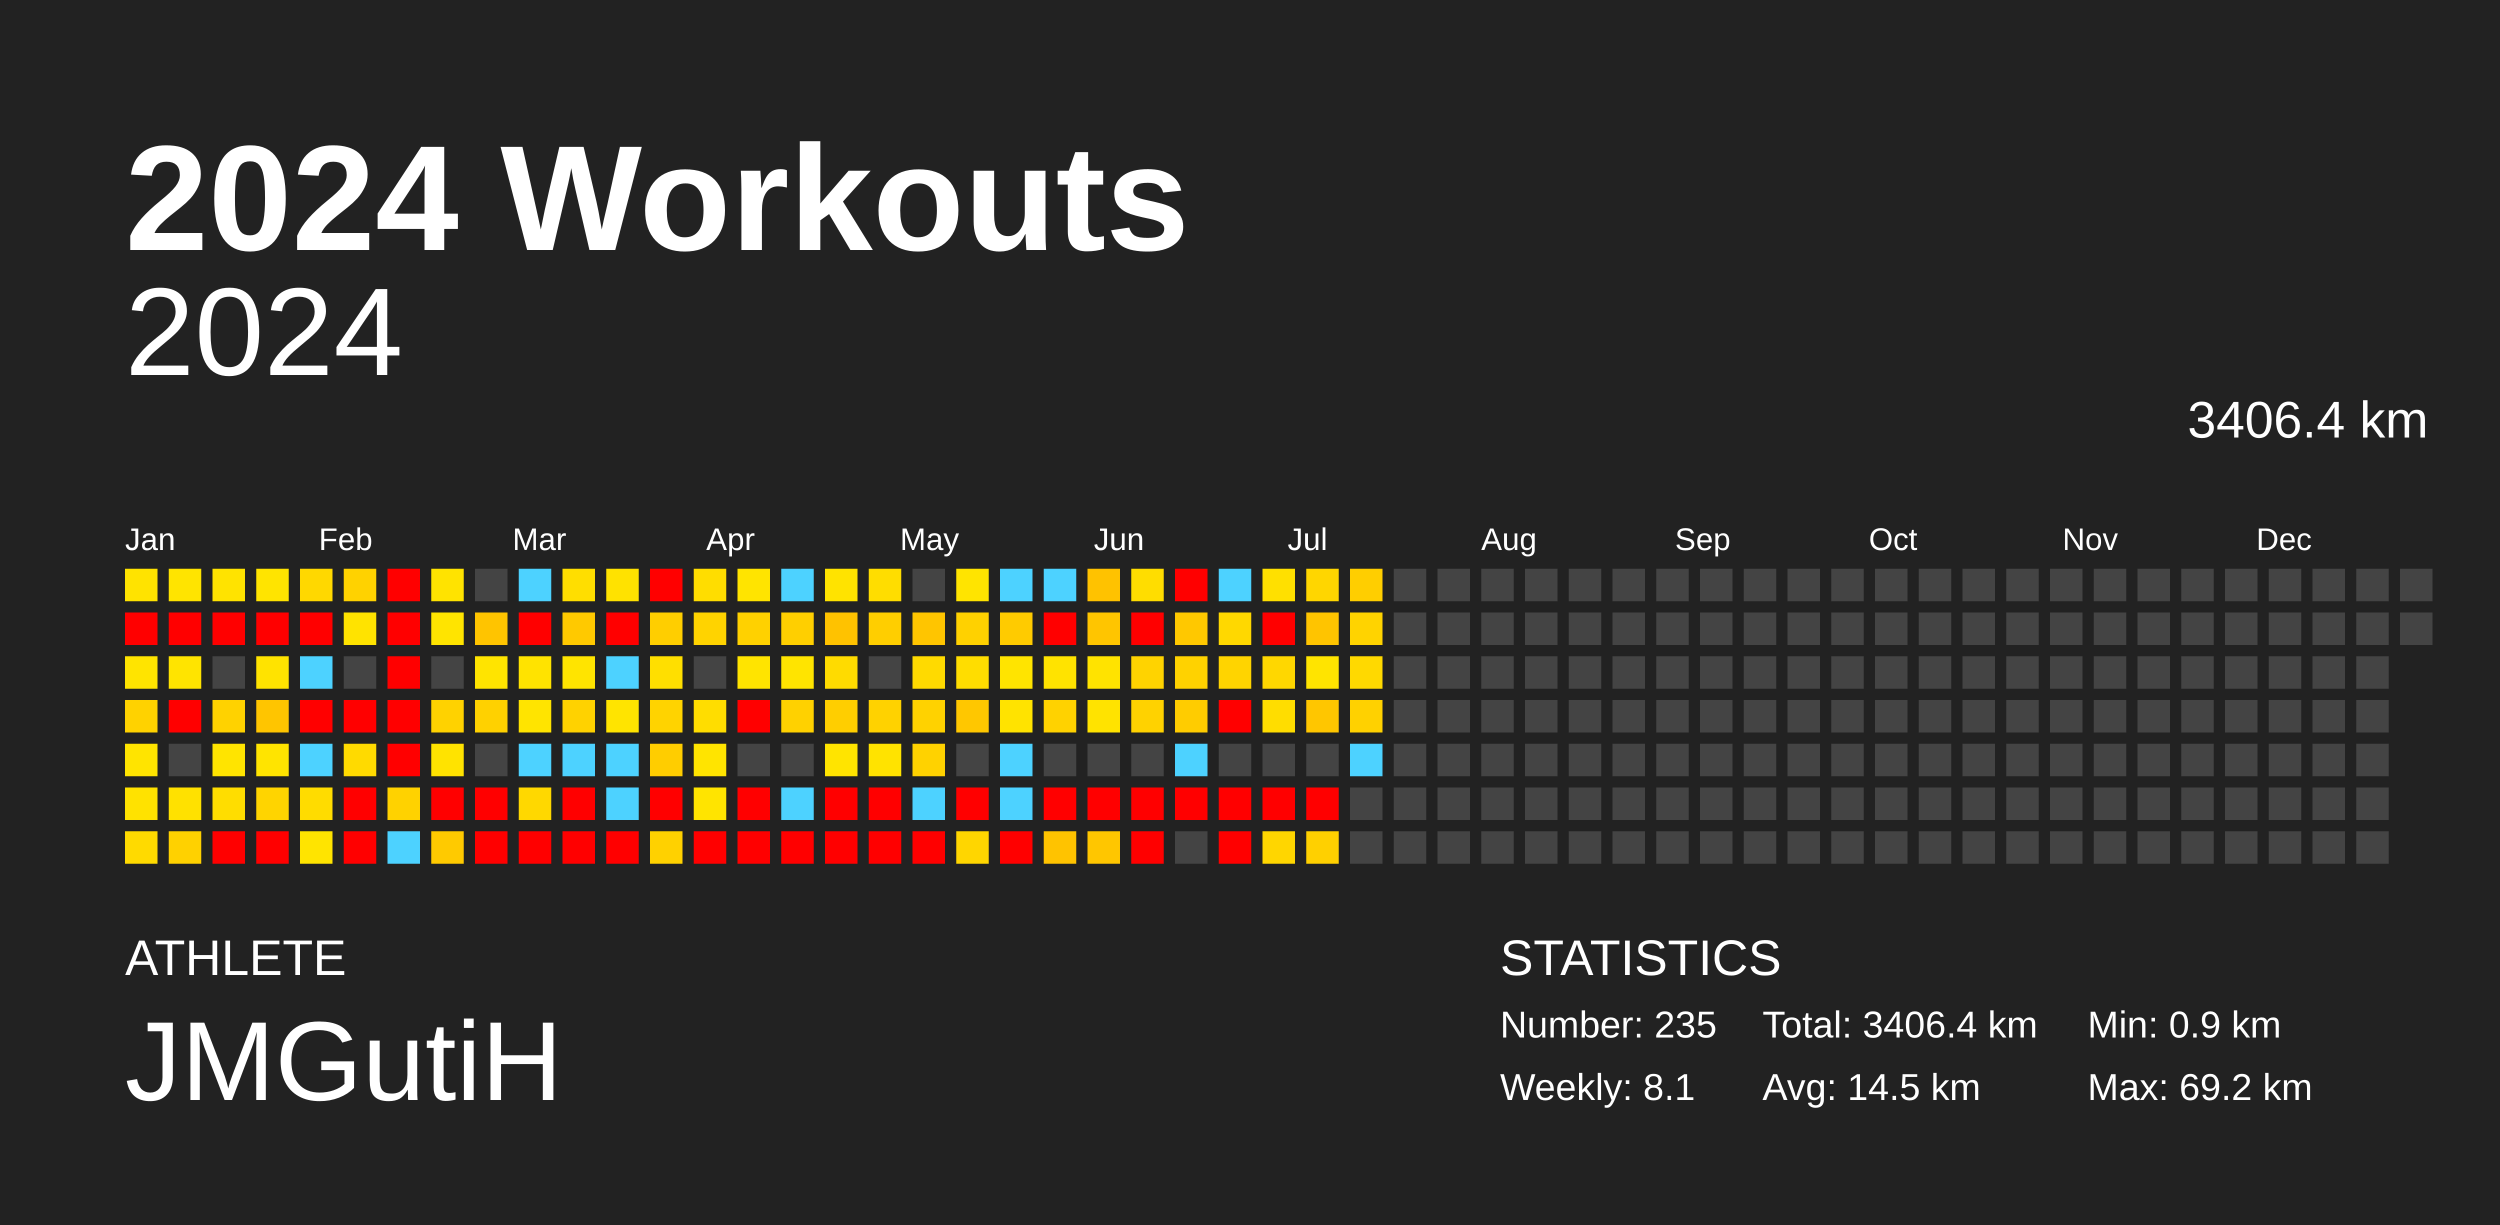
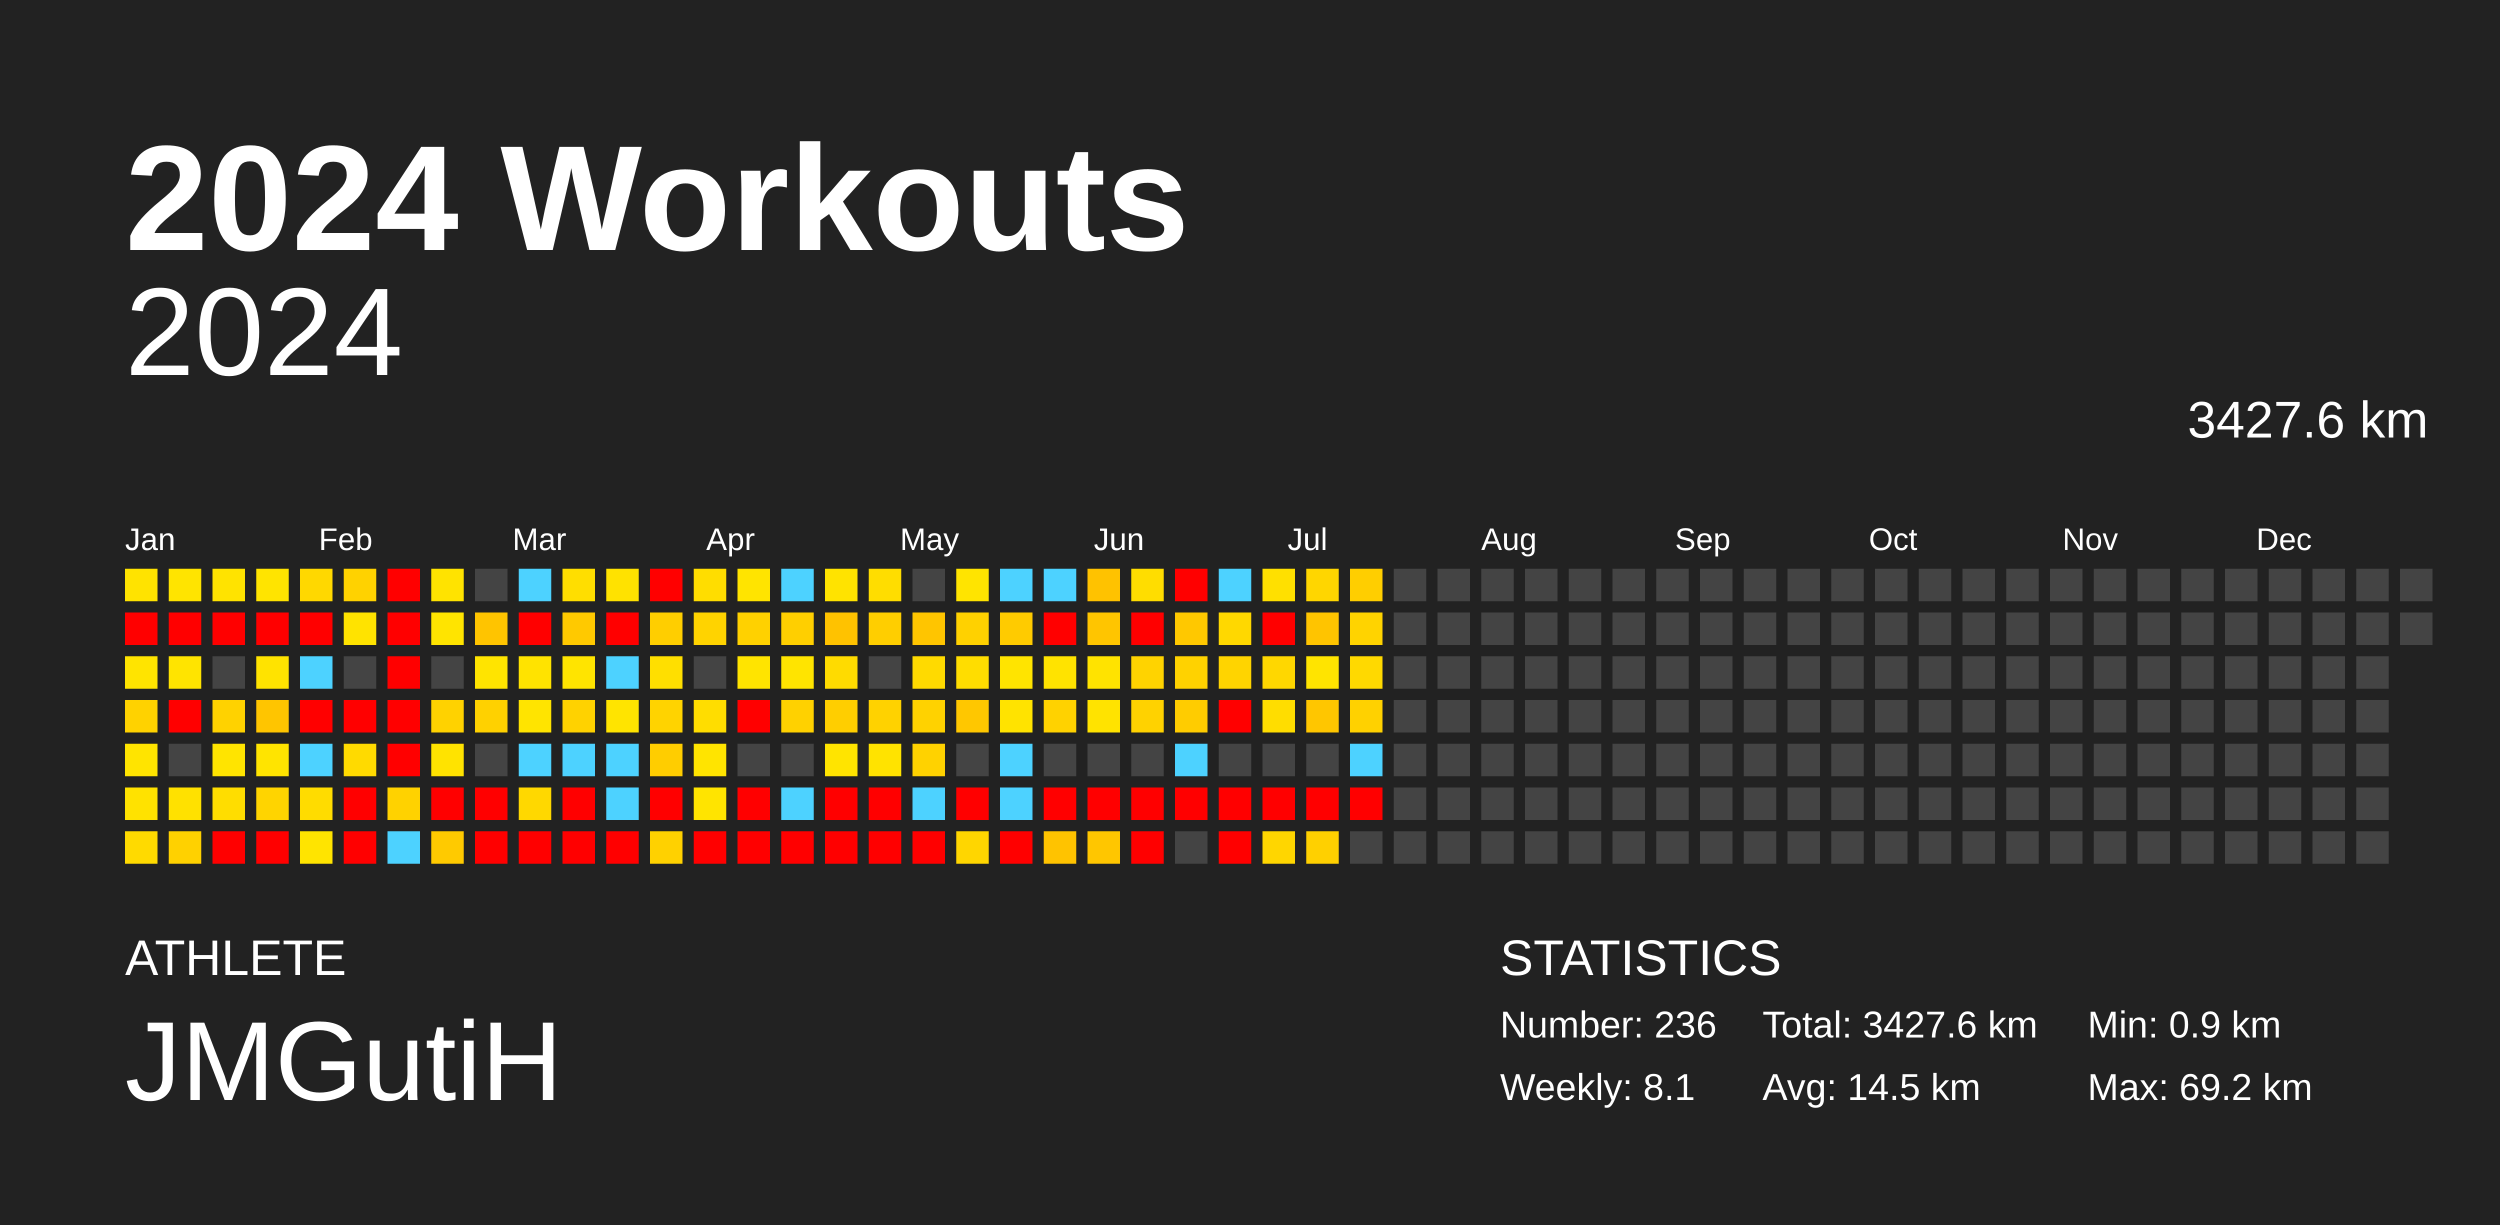
<svg xmlns="http://www.w3.org/2000/svg" baseProfile="full" height="98mm" version="1.1" viewBox="0,0,200,98" width="200mm">
  <defs />
  <rect fill="#222222" height="98" width="200" x="0" y="0" />
  <text fill="#FFFFFF" style="font-size:12px; font-family:Arial; font-weight:bold;" x="10" y="20">2024 Workouts</text>
  <text fill="#FFFFFF" style="font-size:4px; font-family:Arial" x="10" y="78">ATHLETE</text>
  <text fill="#FFFFFF" style="font-size:9px; font-family:Arial" x="10" y="88">JMGutiH</text>
  <text fill="#FFFFFF" style="font-size:4px; font-family:Arial" x="120" y="78">STATISTICS</text>
-   <text fill="#FFFFFF" style="font-size:3px; font-family:Arial" x="120" y="83">Number: 235</text>
+   <text fill="#FFFFFF" style="font-size:3px; font-family:Arial" x="120" y="83">Number: 236</text>
  <text fill="#FFFFFF" style="font-size:3px; font-family:Arial" x="120" y="88">Weekly: 8.1</text>
-   <text fill="#FFFFFF" style="font-size:3px; font-family:Arial" x="141" y="83">Total: 3406.4 km</text>
+   <text fill="#FFFFFF" style="font-size:3px; font-family:Arial" x="141" y="83">Total: 3427.6 km</text>
  <text fill="#FFFFFF" style="font-size:3px; font-family:Arial" x="141" y="88">Avg: 14.5 km</text>
  <text fill="#FFFFFF" style="font-size:3px; font-family:Arial" x="167" y="83">Min: 0.9 km</text>
  <text fill="#FFFFFF" style="font-size:3px; font-family:Arial" x="167" y="88">Max: 69.2 km</text>
  <text alignment-baseline="hanging" fill="#FFFFFF" style="font-size:10.0px; font-family:Arial;" x="10" y="30">2024</text>
-   <text alignment-baseline="hanging" fill="#FFFFFF" style="font-size:4.125px; font-family:Arial;" x="175" y="35">3406.4 km</text>
+   <text alignment-baseline="hanging" fill="#FFFFFF" style="font-size:4.125px; font-family:Arial;" x="175" y="35">3427.6 km</text>
  <text fill="#FFFFFF" style="font-size:2.5px; font-family:Arial" x="10.0" y="44">Jan</text>
  <text fill="#FFFFFF" style="font-size:2.5px; font-family:Arial" x="25.5" y="44">Feb</text>
  <text fill="#FFFFFF" style="font-size:2.5px; font-family:Arial" x="41.0" y="44">Mar</text>
  <text fill="#FFFFFF" style="font-size:2.5px; font-family:Arial" x="56.5" y="44">Apr</text>
  <text fill="#FFFFFF" style="font-size:2.5px; font-family:Arial" x="72.0" y="44">May</text>
  <text fill="#FFFFFF" style="font-size:2.5px; font-family:Arial" x="87.5" y="44">Jun</text>
  <text fill="#FFFFFF" style="font-size:2.5px; font-family:Arial" x="103.0" y="44">Jul</text>
  <text fill="#FFFFFF" style="font-size:2.5px; font-family:Arial" x="118.5" y="44">Aug</text>
  <text fill="#FFFFFF" style="font-size:2.5px; font-family:Arial" x="134.0" y="44">Sep</text>
  <text fill="#FFFFFF" style="font-size:2.5px; font-family:Arial" x="149.5" y="44">Oct</text>
  <text fill="#FFFFFF" style="font-size:2.5px; font-family:Arial" x="165.0" y="44">Nov</text>
  <text fill="#FFFFFF" style="font-size:2.5px; font-family:Arial" x="180.5" y="44">Dec</text>
  <rect fill="#ffe300" height="2.6" width="2.6" x="10.0" y="45.5" />
  <rect fill="red" height="2.6" width="2.6" x="10.0" y="49.0" />
  <rect fill="#ffe400" height="2.6" width="2.6" x="10.0" y="52.5" />
  <rect fill="#ffd200" height="2.6" width="2.6" x="10.0" y="56.0" />
  <rect fill="#ffe400" height="2.6" width="2.6" x="10.0" y="59.5" />
  <rect fill="#ffe200" height="2.6" width="2.6" x="10.0" y="63.0" />
  <rect fill="#ffda00" height="2.6" width="2.6" x="10.0" y="66.5" />
  <rect fill="#ffe400" height="2.6" width="2.6" x="13.5" y="45.5" />
  <rect fill="red" height="2.6" width="2.6" x="13.5" y="49.0" />
  <rect fill="#ffe400" height="2.6" width="2.6" x="13.5" y="52.5" />
  <rect fill="red" height="2.6" width="2.6" x="13.5" y="56.0" />
  <rect fill="#444444" height="2.6" width="2.6" x="13.5" y="59.5" />
  <rect fill="#ffe100" height="2.6" width="2.6" x="13.5" y="63.0" />
  <rect fill="#ffd100" height="2.6" width="2.6" x="13.5" y="66.5" />
  <rect fill="#ffe300" height="2.6" width="2.6" x="17.0" y="45.5" />
  <rect fill="red" height="2.6" width="2.6" x="17.0" y="49.0" />
  <rect fill="#444444" height="2.6" width="2.6" x="17.0" y="52.5" />
  <rect fill="#ffd200" height="2.6" width="2.6" x="17.0" y="56.0" />
  <rect fill="#ffe400" height="2.6" width="2.6" x="17.0" y="59.5" />
  <rect fill="#ffdd00" height="2.6" width="2.6" x="17.0" y="63.0" />
  <rect fill="red" height="2.6" width="2.6" x="17.0" y="66.5" />
  <rect fill="#ffe400" height="2.6" width="2.6" x="20.5" y="45.5" />
  <rect fill="red" height="2.6" width="2.6" x="20.5" y="49.0" />
  <rect fill="#ffe300" height="2.6" width="2.6" x="20.5" y="52.5" />
  <rect fill="#ffc500" height="2.6" width="2.6" x="20.5" y="56.0" />
  <rect fill="#ffe400" height="2.6" width="2.6" x="20.5" y="59.5" />
  <rect fill="#ffd400" height="2.6" width="2.6" x="20.5" y="63.0" />
  <rect fill="red" height="2.6" width="2.6" x="20.5" y="66.5" />
  <rect fill="#ffd800" height="2.6" width="2.6" x="24.0" y="45.5" />
  <rect fill="red" height="2.6" width="2.6" x="24.0" y="49.0" />
  <rect fill="#4dd2ff" height="2.6" width="2.6" x="24.0" y="52.5" />
  <rect fill="red" height="2.6" width="2.6" x="24.0" y="56.0" />
  <rect fill="#4dd2ff" height="2.6" width="2.6" x="24.0" y="59.5" />
  <rect fill="#ffdc00" height="2.6" width="2.6" x="24.0" y="63.0" />
  <rect fill="#ffe400" height="2.6" width="2.6" x="24.0" y="66.5" />
  <rect fill="#ffd200" height="2.6" width="2.6" x="27.5" y="45.5" />
  <rect fill="#ffe300" height="2.6" width="2.6" x="27.5" y="49.0" />
  <rect fill="#444444" height="2.6" width="2.6" x="27.5" y="52.5" />
  <rect fill="red" height="2.6" width="2.6" x="27.5" y="56.0" />
  <rect fill="#ffda00" height="2.6" width="2.6" x="27.5" y="59.5" />
  <rect fill="red" height="2.6" width="2.6" x="27.5" y="63.0" />
  <rect fill="red" height="2.6" width="2.6" x="27.5" y="66.5" />
  <rect fill="red" height="2.6" width="2.6" x="31.0" y="45.5" />
  <rect fill="red" height="2.6" width="2.6" x="31.0" y="49.0" />
  <rect fill="red" height="2.6" width="2.6" x="31.0" y="52.5" />
  <rect fill="red" height="2.6" width="2.6" x="31.0" y="56.0" />
  <rect fill="red" height="2.6" width="2.6" x="31.0" y="59.5" />
  <rect fill="#ffd200" height="2.6" width="2.6" x="31.0" y="63.0" />
  <rect fill="#4dd2ff" height="2.6" width="2.6" x="31.0" y="66.5" />
  <rect fill="#ffe300" height="2.6" width="2.6" x="34.5" y="45.5" />
  <rect fill="#ffe400" height="2.6" width="2.6" x="34.5" y="49.0" />
  <rect fill="#444444" height="2.6" width="2.6" x="34.5" y="52.5" />
  <rect fill="#ffd200" height="2.6" width="2.6" x="34.5" y="56.0" />
  <rect fill="#ffe300" height="2.6" width="2.6" x="34.5" y="59.5" />
  <rect fill="red" height="2.6" width="2.6" x="34.5" y="63.0" />
  <rect fill="#ffca00" height="2.6" width="2.6" x="34.5" y="66.5" />
  <rect fill="#444444" height="2.6" width="2.6" x="38.0" y="45.5" />
  <rect fill="#ffc400" height="2.6" width="2.6" x="38.0" y="49.0" />
  <rect fill="#ffe400" height="2.6" width="2.6" x="38.0" y="52.5" />
  <rect fill="#ffd100" height="2.6" width="2.6" x="38.0" y="56.0" />
  <rect fill="#444444" height="2.6" width="2.6" x="38.0" y="59.5" />
  <rect fill="red" height="2.6" width="2.6" x="38.0" y="63.0" />
  <rect fill="red" height="2.6" width="2.6" x="38.0" y="66.5" />
  <rect fill="#4dd2ff" height="2.6" width="2.6" x="41.5" y="45.5" />
  <rect fill="red" height="2.6" width="2.6" x="41.5" y="49.0" />
  <rect fill="#ffe300" height="2.6" width="2.6" x="41.5" y="52.5" />
  <rect fill="#ffe400" height="2.6" width="2.6" x="41.5" y="56.0" />
  <rect fill="#4dd2ff" height="2.6" width="2.6" x="41.5" y="59.5" />
  <rect fill="#ffd800" height="2.6" width="2.6" x="41.5" y="63.0" />
  <rect fill="red" height="2.6" width="2.6" x="41.5" y="66.5" />
  <rect fill="#ffde00" height="2.6" width="2.6" x="45.0" y="45.5" />
  <rect fill="#ffc900" height="2.6" width="2.6" x="45.0" y="49.0" />
  <rect fill="#ffe400" height="2.6" width="2.6" x="45.0" y="52.5" />
  <rect fill="#ffd200" height="2.6" width="2.6" x="45.0" y="56.0" />
  <rect fill="#4dd2ff" height="2.6" width="2.6" x="45.0" y="59.5" />
  <rect fill="red" height="2.6" width="2.6" x="45.0" y="63.0" />
  <rect fill="red" height="2.6" width="2.6" x="45.0" y="66.5" />
  <rect fill="#ffe200" height="2.6" width="2.6" x="48.5" y="45.5" />
  <rect fill="red" height="2.6" width="2.6" x="48.5" y="49.0" />
  <rect fill="#4dd2ff" height="2.6" width="2.6" x="48.5" y="52.5" />
  <rect fill="#ffe400" height="2.6" width="2.6" x="48.5" y="56.0" />
  <rect fill="#4dd2ff" height="2.6" width="2.6" x="48.5" y="59.5" />
  <rect fill="#4dd2ff" height="2.6" width="2.6" x="48.5" y="63.0" />
  <rect fill="red" height="2.6" width="2.6" x="48.5" y="66.5" />
  <rect fill="red" height="2.6" width="2.6" x="52.0" y="45.5" />
  <rect fill="#ffce00" height="2.6" width="2.6" x="52.0" y="49.0" />
  <rect fill="#ffdf00" height="2.6" width="2.6" x="52.0" y="52.5" />
  <rect fill="#ffd300" height="2.6" width="2.6" x="52.0" y="56.0" />
  <rect fill="#ffcd00" height="2.6" width="2.6" x="52.0" y="59.5" />
  <rect fill="red" height="2.6" width="2.6" x="52.0" y="63.0" />
  <rect fill="#ffd100" height="2.6" width="2.6" x="52.0" y="66.5" />
  <rect fill="#ffdd00" height="2.6" width="2.6" x="55.5" y="45.5" />
  <rect fill="#ffd300" height="2.6" width="2.6" x="55.5" y="49.0" />
  <rect fill="#444444" height="2.6" width="2.6" x="55.5" y="52.5" />
  <rect fill="#ffdd00" height="2.6" width="2.6" x="55.5" y="56.0" />
  <rect fill="#ffe400" height="2.6" width="2.6" x="55.5" y="59.5" />
  <rect fill="#ffe400" height="2.6" width="2.6" x="55.5" y="63.0" />
  <rect fill="red" height="2.6" width="2.6" x="55.5" y="66.5" />
  <rect fill="#ffe400" height="2.6" width="2.6" x="59.0" y="45.5" />
  <rect fill="#ffd100" height="2.6" width="2.6" x="59.0" y="49.0" />
  <rect fill="#ffe400" height="2.6" width="2.6" x="59.0" y="52.5" />
  <rect fill="red" height="2.6" width="2.6" x="59.0" y="56.0" />
  <rect fill="#444444" height="2.6" width="2.6" x="59.0" y="59.5" />
  <rect fill="red" height="2.6" width="2.6" x="59.0" y="63.0" />
  <rect fill="red" height="2.6" width="2.6" x="59.0" y="66.5" />
  <rect fill="#4dd2ff" height="2.6" width="2.6" x="62.5" y="45.5" />
  <rect fill="#ffcf00" height="2.6" width="2.6" x="62.5" y="49.0" />
  <rect fill="#ffe400" height="2.6" width="2.6" x="62.5" y="52.5" />
  <rect fill="#ffd100" height="2.6" width="2.6" x="62.5" y="56.0" />
  <rect fill="#444444" height="2.6" width="2.6" x="62.5" y="59.5" />
  <rect fill="#4dd2ff" height="2.6" width="2.6" x="62.5" y="63.0" />
  <rect fill="red" height="2.6" width="2.6" x="62.5" y="66.5" />
  <rect fill="#ffe300" height="2.6" width="2.6" x="66.0" y="45.5" />
  <rect fill="#ffc200" height="2.6" width="2.6" x="66.0" y="49.0" />
  <rect fill="#ffdb00" height="2.6" width="2.6" x="66.0" y="52.5" />
  <rect fill="#ffce00" height="2.6" width="2.6" x="66.0" y="56.0" />
  <rect fill="#ffe400" height="2.6" width="2.6" x="66.0" y="59.5" />
  <rect fill="red" height="2.6" width="2.6" x="66.0" y="63.0" />
  <rect fill="red" height="2.6" width="2.6" x="66.0" y="66.5" />
  <rect fill="#ffdd00" height="2.6" width="2.6" x="69.5" y="45.5" />
  <rect fill="#ffce00" height="2.6" width="2.6" x="69.5" y="49.0" />
  <rect fill="#444444" height="2.6" width="2.6" x="69.5" y="52.5" />
  <rect fill="#ffd200" height="2.6" width="2.6" x="69.5" y="56.0" />
  <rect fill="#ffe300" height="2.6" width="2.6" x="69.5" y="59.5" />
  <rect fill="red" height="2.6" width="2.6" x="69.5" y="63.0" />
  <rect fill="red" height="2.6" width="2.6" x="69.5" y="66.5" />
  <rect fill="#444444" height="2.6" width="2.6" x="73.0" y="45.5" />
  <rect fill="#ffc500" height="2.6" width="2.6" x="73.0" y="49.0" />
  <rect fill="#ffda00" height="2.6" width="2.6" x="73.0" y="52.5" />
  <rect fill="#ffd200" height="2.6" width="2.6" x="73.0" y="56.0" />
  <rect fill="#ffd200" height="2.6" width="2.6" x="73.0" y="59.5" />
  <rect fill="#4dd2ff" height="2.6" width="2.6" x="73.0" y="63.0" />
  <rect fill="red" height="2.6" width="2.6" x="73.0" y="66.5" />
  <rect fill="#ffe400" height="2.6" width="2.6" x="76.5" y="45.5" />
  <rect fill="#ffd100" height="2.6" width="2.6" x="76.5" y="49.0" />
  <rect fill="#ffdd00" height="2.6" width="2.6" x="76.5" y="52.5" />
  <rect fill="#ffc700" height="2.6" width="2.6" x="76.5" y="56.0" />
  <rect fill="#444444" height="2.6" width="2.6" x="76.5" y="59.5" />
  <rect fill="red" height="2.6" width="2.6" x="76.5" y="63.0" />
  <rect fill="#ffd600" height="2.6" width="2.6" x="76.5" y="66.5" />
  <rect fill="#4dd2ff" height="2.6" width="2.6" x="80.0" y="45.5" />
  <rect fill="#ffcb00" height="2.6" width="2.6" x="80.0" y="49.0" />
  <rect fill="#ffe400" height="2.6" width="2.6" x="80.0" y="52.5" />
  <rect fill="#ffe300" height="2.6" width="2.6" x="80.0" y="56.0" />
  <rect fill="#4dd2ff" height="2.6" width="2.6" x="80.0" y="59.5" />
  <rect fill="#4dd2ff" height="2.6" width="2.6" x="80.0" y="63.0" />
  <rect fill="red" height="2.6" width="2.6" x="80.0" y="66.5" />
  <rect fill="#4dd2ff" height="2.6" width="2.6" x="83.5" y="45.5" />
  <rect fill="red" height="2.6" width="2.6" x="83.5" y="49.0" />
  <rect fill="#ffe300" height="2.6" width="2.6" x="83.5" y="52.5" />
  <rect fill="#ffd200" height="2.6" width="2.6" x="83.5" y="56.0" />
  <rect fill="#444444" height="2.6" width="2.6" x="83.5" y="59.5" />
  <rect fill="red" height="2.6" width="2.6" x="83.5" y="63.0" />
  <rect fill="#ffc300" height="2.6" width="2.6" x="83.5" y="66.5" />
  <rect fill="#ffc200" height="2.6" width="2.6" x="87.0" y="45.5" />
  <rect fill="#ffc500" height="2.6" width="2.6" x="87.0" y="49.0" />
  <rect fill="#ffe300" height="2.6" width="2.6" x="87.0" y="52.5" />
  <rect fill="#ffe300" height="2.6" width="2.6" x="87.0" y="56.0" />
  <rect fill="#444444" height="2.6" width="2.6" x="87.0" y="59.5" />
  <rect fill="red" height="2.6" width="2.6" x="87.0" y="63.0" />
  <rect fill="#ffc600" height="2.6" width="2.6" x="87.0" y="66.5" />
  <rect fill="#ffdd00" height="2.6" width="2.6" x="90.5" y="45.5" />
  <rect fill="red" height="2.6" width="2.6" x="90.5" y="49.0" />
  <rect fill="#ffd300" height="2.6" width="2.6" x="90.5" y="52.5" />
  <rect fill="#ffd200" height="2.6" width="2.6" x="90.5" y="56.0" />
  <rect fill="#444444" height="2.6" width="2.6" x="90.5" y="59.5" />
  <rect fill="red" height="2.6" width="2.6" x="90.5" y="63.0" />
  <rect fill="red" height="2.6" width="2.6" x="90.5" y="66.5" />
  <rect fill="red" height="2.6" width="2.6" x="94.0" y="45.5" />
  <rect fill="#ffc800" height="2.6" width="2.6" x="94.0" y="49.0" />
  <rect fill="#ffd200" height="2.6" width="2.6" x="94.0" y="52.5" />
  <rect fill="#ffcc00" height="2.6" width="2.6" x="94.0" y="56.0" />
  <rect fill="#4dd2ff" height="2.6" width="2.6" x="94.0" y="59.5" />
  <rect fill="red" height="2.6" width="2.6" x="94.0" y="63.0" />
  <rect fill="#444444" height="2.6" width="2.6" x="94.0" y="66.5" />
  <rect fill="#4dd2ff" height="2.6" width="2.6" x="97.5" y="45.5" />
  <rect fill="#ffd800" height="2.6" width="2.6" x="97.5" y="49.0" />
  <rect fill="#ffd400" height="2.6" width="2.6" x="97.5" y="52.5" />
  <rect fill="red" height="2.6" width="2.6" x="97.5" y="56.0" />
  <rect fill="#444444" height="2.6" width="2.6" x="97.5" y="59.5" />
  <rect fill="red" height="2.6" width="2.6" x="97.5" y="63.0" />
  <rect fill="red" height="2.6" width="2.6" x="97.5" y="66.5" />
  <rect fill="#ffe000" height="2.6" width="2.6" x="101.0" y="45.5" />
  <rect fill="red" height="2.6" width="2.6" x="101.0" y="49.0" />
  <rect fill="#ffd700" height="2.6" width="2.6" x="101.0" y="52.5" />
  <rect fill="#ffdd00" height="2.6" width="2.6" x="101.0" y="56.0" />
  <rect fill="#444444" height="2.6" width="2.6" x="101.0" y="59.5" />
  <rect fill="red" height="2.6" width="2.6" x="101.0" y="63.0" />
  <rect fill="#ffd600" height="2.6" width="2.6" x="101.0" y="66.5" />
  <rect fill="#ffd600" height="2.6" width="2.6" x="104.5" y="45.5" />
  <rect fill="#ffc400" height="2.6" width="2.6" x="104.5" y="49.0" />
  <rect fill="#ffe400" height="2.6" width="2.6" x="104.5" y="52.5" />
  <rect fill="#ffc600" height="2.6" width="2.6" x="104.5" y="56.0" />
  <rect fill="#444444" height="2.6" width="2.6" x="104.5" y="59.5" />
  <rect fill="red" height="2.6" width="2.6" x="104.5" y="63.0" />
  <rect fill="#ffd000" height="2.6" width="2.6" x="104.5" y="66.5" />
  <rect fill="#ffce00" height="2.6" width="2.6" x="108.0" y="45.5" />
  <rect fill="#ffd300" height="2.6" width="2.6" x="108.0" y="49.0" />
  <rect fill="#ffd900" height="2.6" width="2.6" x="108.0" y="52.5" />
  <rect fill="#ffd100" height="2.6" width="2.6" x="108.0" y="56.0" />
  <rect fill="#4dd2ff" height="2.6" width="2.6" x="108.0" y="59.5" />
-   <rect fill="#444444" height="2.6" width="2.6" x="108.0" y="63.0" />
+   <rect fill="red" height="2.6" width="2.6" x="108.0" y="63.0" />
  <rect fill="#444444" height="2.6" width="2.6" x="108.0" y="66.5" />
  <rect fill="#444444" height="2.6" width="2.6" x="111.5" y="45.5" />
  <rect fill="#444444" height="2.6" width="2.6" x="111.5" y="49.0" />
  <rect fill="#444444" height="2.6" width="2.6" x="111.5" y="52.5" />
  <rect fill="#444444" height="2.6" width="2.6" x="111.5" y="56.0" />
  <rect fill="#444444" height="2.6" width="2.6" x="111.5" y="59.5" />
  <rect fill="#444444" height="2.6" width="2.6" x="111.5" y="63.0" />
  <rect fill="#444444" height="2.6" width="2.6" x="111.5" y="66.5" />
  <rect fill="#444444" height="2.6" width="2.6" x="115.0" y="45.5" />
  <rect fill="#444444" height="2.6" width="2.6" x="115.0" y="49.0" />
  <rect fill="#444444" height="2.6" width="2.6" x="115.0" y="52.5" />
  <rect fill="#444444" height="2.6" width="2.6" x="115.0" y="56.0" />
  <rect fill="#444444" height="2.6" width="2.6" x="115.0" y="59.5" />
  <rect fill="#444444" height="2.6" width="2.6" x="115.0" y="63.0" />
  <rect fill="#444444" height="2.6" width="2.6" x="115.0" y="66.5" />
  <rect fill="#444444" height="2.6" width="2.6" x="118.5" y="45.5" />
  <rect fill="#444444" height="2.6" width="2.6" x="118.5" y="49.0" />
  <rect fill="#444444" height="2.6" width="2.6" x="118.5" y="52.5" />
  <rect fill="#444444" height="2.6" width="2.6" x="118.5" y="56.0" />
  <rect fill="#444444" height="2.6" width="2.6" x="118.5" y="59.5" />
  <rect fill="#444444" height="2.6" width="2.6" x="118.5" y="63.0" />
  <rect fill="#444444" height="2.6" width="2.6" x="118.5" y="66.5" />
  <rect fill="#444444" height="2.6" width="2.6" x="122.0" y="45.5" />
  <rect fill="#444444" height="2.6" width="2.6" x="122.0" y="49.0" />
  <rect fill="#444444" height="2.6" width="2.6" x="122.0" y="52.5" />
  <rect fill="#444444" height="2.6" width="2.6" x="122.0" y="56.0" />
  <rect fill="#444444" height="2.6" width="2.6" x="122.0" y="59.5" />
  <rect fill="#444444" height="2.6" width="2.6" x="122.0" y="63.0" />
  <rect fill="#444444" height="2.6" width="2.6" x="122.0" y="66.5" />
  <rect fill="#444444" height="2.6" width="2.6" x="125.5" y="45.5" />
  <rect fill="#444444" height="2.6" width="2.6" x="125.5" y="49.0" />
  <rect fill="#444444" height="2.6" width="2.6" x="125.5" y="52.5" />
  <rect fill="#444444" height="2.6" width="2.6" x="125.5" y="56.0" />
  <rect fill="#444444" height="2.6" width="2.6" x="125.5" y="59.5" />
  <rect fill="#444444" height="2.6" width="2.6" x="125.5" y="63.0" />
  <rect fill="#444444" height="2.6" width="2.6" x="125.5" y="66.5" />
  <rect fill="#444444" height="2.6" width="2.6" x="129.0" y="45.5" />
  <rect fill="#444444" height="2.6" width="2.6" x="129.0" y="49.0" />
  <rect fill="#444444" height="2.6" width="2.6" x="129.0" y="52.5" />
  <rect fill="#444444" height="2.6" width="2.6" x="129.0" y="56.0" />
  <rect fill="#444444" height="2.6" width="2.6" x="129.0" y="59.5" />
  <rect fill="#444444" height="2.6" width="2.6" x="129.0" y="63.0" />
  <rect fill="#444444" height="2.6" width="2.6" x="129.0" y="66.5" />
  <rect fill="#444444" height="2.6" width="2.6" x="132.5" y="45.5" />
  <rect fill="#444444" height="2.6" width="2.6" x="132.5" y="49.0" />
  <rect fill="#444444" height="2.6" width="2.6" x="132.5" y="52.5" />
  <rect fill="#444444" height="2.6" width="2.6" x="132.5" y="56.0" />
  <rect fill="#444444" height="2.6" width="2.6" x="132.5" y="59.5" />
  <rect fill="#444444" height="2.6" width="2.6" x="132.5" y="63.0" />
  <rect fill="#444444" height="2.6" width="2.6" x="132.5" y="66.5" />
  <rect fill="#444444" height="2.6" width="2.6" x="136.0" y="45.5" />
  <rect fill="#444444" height="2.6" width="2.6" x="136.0" y="49.0" />
  <rect fill="#444444" height="2.6" width="2.6" x="136.0" y="52.5" />
  <rect fill="#444444" height="2.6" width="2.6" x="136.0" y="56.0" />
  <rect fill="#444444" height="2.6" width="2.6" x="136.0" y="59.5" />
  <rect fill="#444444" height="2.6" width="2.6" x="136.0" y="63.0" />
  <rect fill="#444444" height="2.6" width="2.6" x="136.0" y="66.5" />
  <rect fill="#444444" height="2.6" width="2.6" x="139.5" y="45.5" />
  <rect fill="#444444" height="2.6" width="2.6" x="139.5" y="49.0" />
  <rect fill="#444444" height="2.6" width="2.6" x="139.5" y="52.5" />
  <rect fill="#444444" height="2.6" width="2.6" x="139.5" y="56.0" />
  <rect fill="#444444" height="2.6" width="2.6" x="139.5" y="59.5" />
  <rect fill="#444444" height="2.6" width="2.6" x="139.5" y="63.0" />
  <rect fill="#444444" height="2.6" width="2.6" x="139.5" y="66.5" />
  <rect fill="#444444" height="2.6" width="2.6" x="143.0" y="45.5" />
  <rect fill="#444444" height="2.6" width="2.6" x="143.0" y="49.0" />
  <rect fill="#444444" height="2.6" width="2.6" x="143.0" y="52.5" />
  <rect fill="#444444" height="2.6" width="2.6" x="143.0" y="56.0" />
  <rect fill="#444444" height="2.6" width="2.6" x="143.0" y="59.5" />
  <rect fill="#444444" height="2.6" width="2.6" x="143.0" y="63.0" />
  <rect fill="#444444" height="2.6" width="2.6" x="143.0" y="66.5" />
  <rect fill="#444444" height="2.6" width="2.6" x="146.5" y="45.5" />
  <rect fill="#444444" height="2.6" width="2.6" x="146.5" y="49.0" />
  <rect fill="#444444" height="2.6" width="2.6" x="146.5" y="52.5" />
  <rect fill="#444444" height="2.6" width="2.6" x="146.5" y="56.0" />
  <rect fill="#444444" height="2.6" width="2.6" x="146.5" y="59.5" />
  <rect fill="#444444" height="2.6" width="2.6" x="146.5" y="63.0" />
  <rect fill="#444444" height="2.6" width="2.6" x="146.5" y="66.5" />
  <rect fill="#444444" height="2.6" width="2.6" x="150.0" y="45.5" />
  <rect fill="#444444" height="2.6" width="2.6" x="150.0" y="49.0" />
  <rect fill="#444444" height="2.6" width="2.6" x="150.0" y="52.5" />
  <rect fill="#444444" height="2.6" width="2.6" x="150.0" y="56.0" />
  <rect fill="#444444" height="2.6" width="2.6" x="150.0" y="59.5" />
  <rect fill="#444444" height="2.6" width="2.6" x="150.0" y="63.0" />
  <rect fill="#444444" height="2.6" width="2.6" x="150.0" y="66.5" />
  <rect fill="#444444" height="2.6" width="2.6" x="153.5" y="45.5" />
  <rect fill="#444444" height="2.6" width="2.6" x="153.5" y="49.0" />
  <rect fill="#444444" height="2.6" width="2.6" x="153.5" y="52.5" />
  <rect fill="#444444" height="2.6" width="2.6" x="153.5" y="56.0" />
  <rect fill="#444444" height="2.6" width="2.6" x="153.5" y="59.5" />
  <rect fill="#444444" height="2.6" width="2.6" x="153.5" y="63.0" />
  <rect fill="#444444" height="2.6" width="2.6" x="153.5" y="66.5" />
  <rect fill="#444444" height="2.6" width="2.6" x="157.0" y="45.5" />
  <rect fill="#444444" height="2.6" width="2.6" x="157.0" y="49.0" />
  <rect fill="#444444" height="2.6" width="2.6" x="157.0" y="52.5" />
  <rect fill="#444444" height="2.6" width="2.6" x="157.0" y="56.0" />
  <rect fill="#444444" height="2.6" width="2.6" x="157.0" y="59.5" />
  <rect fill="#444444" height="2.6" width="2.6" x="157.0" y="63.0" />
  <rect fill="#444444" height="2.6" width="2.6" x="157.0" y="66.5" />
  <rect fill="#444444" height="2.6" width="2.6" x="160.5" y="45.5" />
  <rect fill="#444444" height="2.6" width="2.6" x="160.5" y="49.0" />
  <rect fill="#444444" height="2.6" width="2.6" x="160.5" y="52.5" />
  <rect fill="#444444" height="2.6" width="2.6" x="160.5" y="56.0" />
  <rect fill="#444444" height="2.6" width="2.6" x="160.5" y="59.5" />
  <rect fill="#444444" height="2.6" width="2.6" x="160.5" y="63.0" />
  <rect fill="#444444" height="2.6" width="2.6" x="160.5" y="66.5" />
  <rect fill="#444444" height="2.6" width="2.6" x="164.0" y="45.5" />
  <rect fill="#444444" height="2.6" width="2.6" x="164.0" y="49.0" />
  <rect fill="#444444" height="2.6" width="2.6" x="164.0" y="52.5" />
  <rect fill="#444444" height="2.6" width="2.6" x="164.0" y="56.0" />
  <rect fill="#444444" height="2.6" width="2.6" x="164.0" y="59.5" />
  <rect fill="#444444" height="2.6" width="2.6" x="164.0" y="63.0" />
  <rect fill="#444444" height="2.6" width="2.6" x="164.0" y="66.5" />
  <rect fill="#444444" height="2.6" width="2.6" x="167.5" y="45.5" />
  <rect fill="#444444" height="2.6" width="2.6" x="167.5" y="49.0" />
  <rect fill="#444444" height="2.6" width="2.6" x="167.5" y="52.5" />
  <rect fill="#444444" height="2.6" width="2.6" x="167.5" y="56.0" />
  <rect fill="#444444" height="2.6" width="2.6" x="167.5" y="59.5" />
  <rect fill="#444444" height="2.6" width="2.6" x="167.5" y="63.0" />
  <rect fill="#444444" height="2.6" width="2.6" x="167.5" y="66.5" />
  <rect fill="#444444" height="2.6" width="2.6" x="171.0" y="45.5" />
  <rect fill="#444444" height="2.6" width="2.6" x="171.0" y="49.0" />
  <rect fill="#444444" height="2.6" width="2.6" x="171.0" y="52.5" />
  <rect fill="#444444" height="2.6" width="2.6" x="171.0" y="56.0" />
  <rect fill="#444444" height="2.6" width="2.6" x="171.0" y="59.5" />
  <rect fill="#444444" height="2.6" width="2.6" x="171.0" y="63.0" />
  <rect fill="#444444" height="2.6" width="2.6" x="171.0" y="66.5" />
  <rect fill="#444444" height="2.6" width="2.6" x="174.5" y="45.5" />
  <rect fill="#444444" height="2.6" width="2.6" x="174.5" y="49.0" />
  <rect fill="#444444" height="2.6" width="2.6" x="174.5" y="52.5" />
  <rect fill="#444444" height="2.6" width="2.6" x="174.5" y="56.0" />
  <rect fill="#444444" height="2.6" width="2.6" x="174.5" y="59.5" />
  <rect fill="#444444" height="2.6" width="2.6" x="174.5" y="63.0" />
  <rect fill="#444444" height="2.6" width="2.6" x="174.5" y="66.5" />
  <rect fill="#444444" height="2.6" width="2.6" x="178.0" y="45.5" />
  <rect fill="#444444" height="2.6" width="2.6" x="178.0" y="49.0" />
  <rect fill="#444444" height="2.6" width="2.6" x="178.0" y="52.5" />
  <rect fill="#444444" height="2.6" width="2.6" x="178.0" y="56.0" />
  <rect fill="#444444" height="2.6" width="2.6" x="178.0" y="59.5" />
  <rect fill="#444444" height="2.6" width="2.6" x="178.0" y="63.0" />
  <rect fill="#444444" height="2.6" width="2.6" x="178.0" y="66.5" />
  <rect fill="#444444" height="2.6" width="2.6" x="181.5" y="45.5" />
  <rect fill="#444444" height="2.6" width="2.6" x="181.5" y="49.0" />
  <rect fill="#444444" height="2.6" width="2.6" x="181.5" y="52.5" />
  <rect fill="#444444" height="2.6" width="2.6" x="181.5" y="56.0" />
  <rect fill="#444444" height="2.6" width="2.6" x="181.5" y="59.5" />
  <rect fill="#444444" height="2.6" width="2.6" x="181.5" y="63.0" />
  <rect fill="#444444" height="2.6" width="2.6" x="181.5" y="66.5" />
  <rect fill="#444444" height="2.6" width="2.6" x="185.0" y="45.5" />
  <rect fill="#444444" height="2.6" width="2.6" x="185.0" y="49.0" />
  <rect fill="#444444" height="2.6" width="2.6" x="185.0" y="52.5" />
  <rect fill="#444444" height="2.6" width="2.6" x="185.0" y="56.0" />
  <rect fill="#444444" height="2.6" width="2.6" x="185.0" y="59.5" />
  <rect fill="#444444" height="2.6" width="2.6" x="185.0" y="63.0" />
  <rect fill="#444444" height="2.6" width="2.6" x="185.0" y="66.5" />
  <rect fill="#444444" height="2.6" width="2.6" x="188.5" y="45.5" />
  <rect fill="#444444" height="2.6" width="2.6" x="188.5" y="49.0" />
  <rect fill="#444444" height="2.6" width="2.6" x="188.5" y="52.5" />
  <rect fill="#444444" height="2.6" width="2.6" x="188.5" y="56.0" />
  <rect fill="#444444" height="2.6" width="2.6" x="188.5" y="59.5" />
  <rect fill="#444444" height="2.6" width="2.6" x="188.5" y="63.0" />
  <rect fill="#444444" height="2.6" width="2.6" x="188.5" y="66.5" />
  <rect fill="#444444" height="2.6" width="2.6" x="192.0" y="45.5" />
  <rect fill="#444444" height="2.6" width="2.6" x="192.0" y="49.0" />
</svg>
